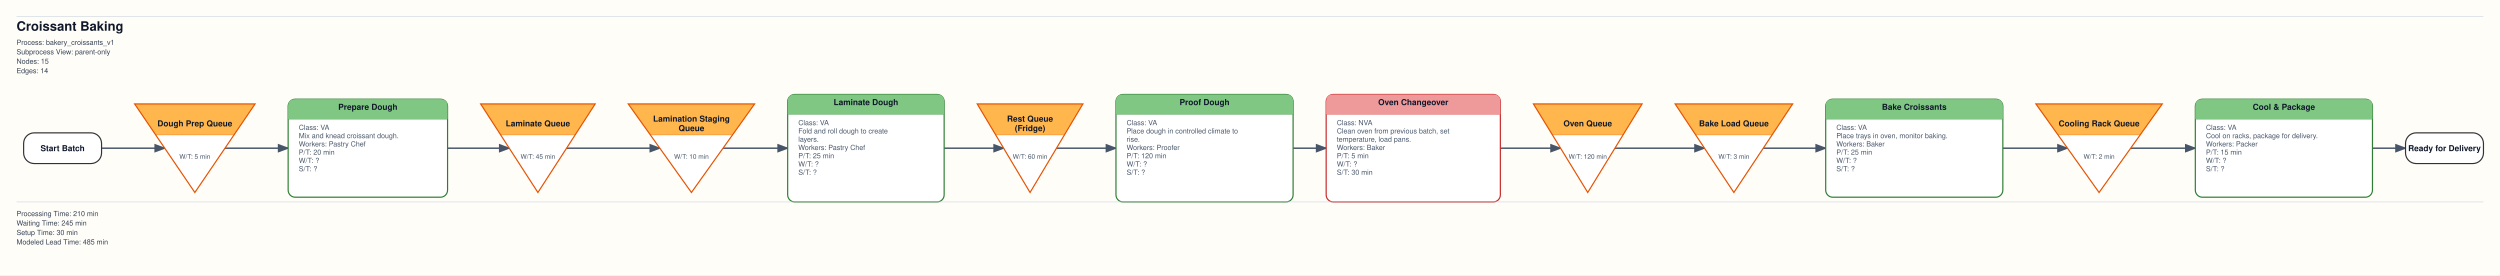
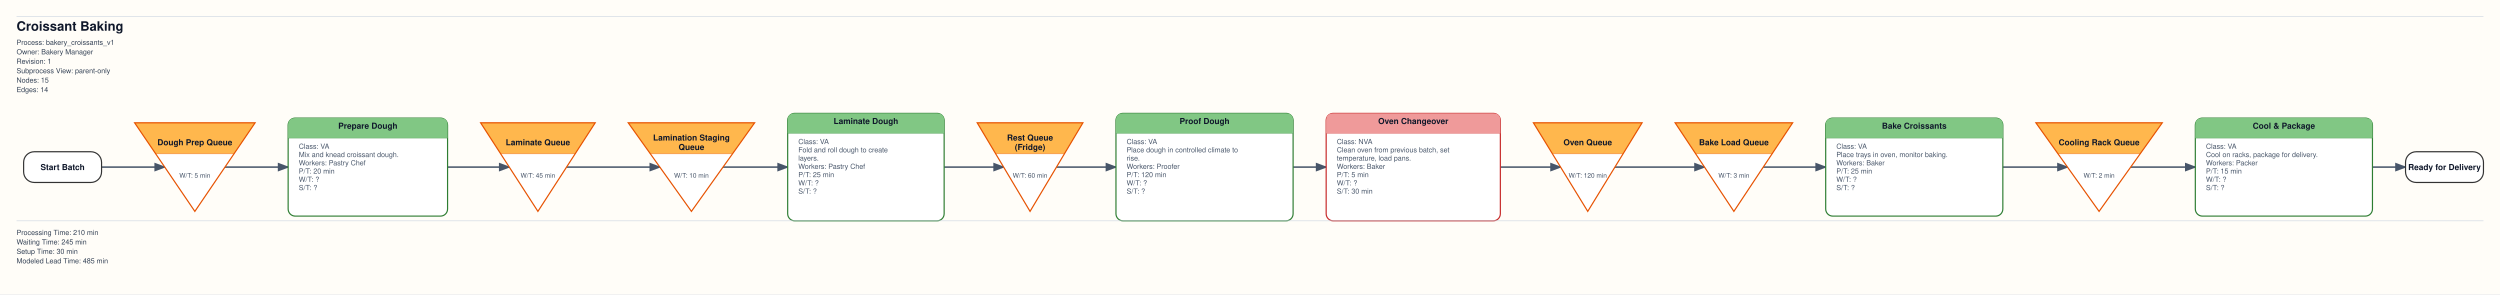
- <svg xmlns="http://www.w3.org/2000/svg" width="4234" height="466" viewBox="0 0 4234 466" data-flo-artifact-kind="svg" data-flo-backend="svg" data-flo-diagram="sppm" data-flo-layout-engine="elk" role="img" aria-labelledby="flo-svg-title flo-svg-description" data-sppm-publication-page-id="main-p1">
+ <svg xmlns="http://www.w3.org/2000/svg" width="4234" height="498" viewBox="0 0 4234 498" data-flo-artifact-kind="svg" data-flo-backend="svg" data-flo-diagram="sppm" data-flo-layout-engine="elk" role="img" aria-labelledby="flo-svg-title flo-svg-description" data-sppm-publication-page-id="main-p1">
  <defs>
    <marker id="flo-sppm-arrow" markerWidth="8" markerHeight="6" refX="7" refY="3" orient="auto" markerUnits="strokeWidth">
      <path d="M0,0 L8,3 L0,6 z" fill="#475569" />
    </marker>
    <marker id="flo-sppm-rework-arrow" markerWidth="8" markerHeight="6" refX="7" refY="3" orient="auto" markerUnits="strokeWidth">
      <path d="M0,0 L8,3 L0,6 z" fill="#b91c1c" />
    </marker>
  </defs>
  <rect width="100%" height="100%" fill="#fffdf8" />
  <g data-sppm-publication-band="header">
    <line x1="28.0" y1="28.0" x2="4206.0" y2="28.0" stroke="#cbd5e1" stroke-width="1" />
    <text x="28.0" y="52.0" font-family="Helvetica" font-size="22" font-weight="700" fill="#0f172a">Croissant Baking</text>
    <text x="28.0" y="76.0" font-family="Helvetica" font-size="12" fill="#334155">Process: bakery_croissants_v1</text>
-     <text x="28.0" y="92.0" font-family="Helvetica" font-size="12" fill="#334155">Subprocess View: parent-only</text>
-     <text x="28.0" y="108.0" font-family="Helvetica" font-size="12" fill="#334155">Nodes: 15</text>
-     <text x="28.0" y="124.0" font-family="Helvetica" font-size="12" fill="#334155">Edges: 14</text>
+     <text x="28.0" y="92.0" font-family="Helvetica" font-size="12" fill="#334155">Owner: Bakery Manager</text>
+     <text x="28.0" y="108.0" font-family="Helvetica" font-size="12" fill="#334155">Revision: 1</text>
+     <text x="28.0" y="124.0" font-family="Helvetica" font-size="12" fill="#334155">Subprocess View: parent-only</text>
+     <text x="28.0" y="140.0" font-family="Helvetica" font-size="12" fill="#334155">Nodes: 15</text>
+     <text x="28.0" y="156.0" font-family="Helvetica" font-size="12" fill="#334155">Edges: 14</text>
  </g>
-   <g transform="translate(28.0,148.0)">
+   <g transform="translate(28.0,180.0)">
    <g data-edge-source="bake" data-edge-target="cool_wait_queue" data-edge-kind="direct">
      <polyline points="3364.0,103.0 3473.5,103.0" fill="none" stroke="#475569" stroke-width="2.5" stroke-linecap="round" stroke-linejoin="round" marker-end="url(#flo-sppm-arrow)" />
    </g>
    <g data-edge-source="bake_wait_queue" data-edge-target="bake" data-edge-kind="direct">
      <polyline points="2958.2,103.0 3064.0,103.0" fill="none" stroke="#475569" stroke-width="2.5" stroke-linecap="round" stroke-linejoin="round" marker-end="url(#flo-sppm-arrow)" />
    </g>
    <g data-edge-source="cool" data-edge-target="end" data-edge-kind="direct">
      <polyline points="3990.0,103.0 4046.0,103.0" fill="none" stroke="#475569" stroke-width="2.5" stroke-linecap="round" stroke-linejoin="round" marker-end="url(#flo-sppm-arrow)" />
    </g>
    <g data-edge-source="cool_wait_queue" data-edge-target="cool" data-edge-kind="direct">
      <polyline points="3580.5,103.0 3690.0,103.0" fill="none" stroke="#475569" stroke-width="2.5" stroke-linecap="round" stroke-linejoin="round" marker-end="url(#flo-sppm-arrow)" />
    </g>
    <g data-edge-source="laminate" data-edge-target="rest_queue" data-edge-kind="direct">
      <polyline points="1571.0,103.0 1671.8,103.0" fill="none" stroke="#475569" stroke-width="2.5" stroke-linecap="round" stroke-linejoin="round" marker-end="url(#flo-sppm-arrow)" />
    </g>
    <g data-edge-source="laminate_queue" data-edge-target="laminate_wait_queue" data-edge-kind="direct">
      <polyline points="931.5,103.0 1089.5,103.0" fill="none" stroke="#475569" stroke-width="2.5" stroke-linecap="round" stroke-linejoin="round" marker-end="url(#flo-sppm-arrow)" />
    </g>
    <g data-edge-source="laminate_wait_queue" data-edge-target="laminate" data-edge-kind="direct">
      <polyline points="1196.5,103.0 1306.0,103.0" fill="none" stroke="#475569" stroke-width="2.5" stroke-linecap="round" stroke-linejoin="round" marker-end="url(#flo-sppm-arrow)" />
    </g>
    <g data-edge-source="oven_queue" data-edge-target="bake_wait_queue" data-edge-kind="direct">
      <polyline points="2707.0,103.0 2858.8,103.0" fill="none" stroke="#475569" stroke-width="2.5" stroke-linecap="round" stroke-linejoin="round" marker-end="url(#flo-sppm-arrow)" />
    </g>
    <g data-edge-source="oven_setup" data-edge-target="oven_queue" data-edge-kind="direct">
      <polyline points="2513.0,103.0 2615.0,103.0" fill="none" stroke="#475569" stroke-width="2.5" stroke-linecap="round" stroke-linejoin="round" marker-end="url(#flo-sppm-arrow)" />
    </g>
    <g data-edge-source="prepare_dough" data-edge-target="laminate_queue" data-edge-kind="direct">
      <polyline points="730.0,103.0 834.5,103.0" fill="none" stroke="#475569" stroke-width="2.5" stroke-linecap="round" stroke-linejoin="round" marker-end="url(#flo-sppm-arrow)" />
    </g>
    <g data-edge-source="prepare_dough_wait_queue" data-edge-target="prepare_dough" data-edge-kind="direct">
      <polyline points="353.0,103.0 460.0,103.0" fill="none" stroke="#475569" stroke-width="2.5" stroke-linecap="round" stroke-linejoin="round" marker-end="url(#flo-sppm-arrow)" />
    </g>
    <g data-edge-source="proof" data-edge-target="oven_setup" data-edge-kind="direct">
      <polyline points="2162.0,103.0 2218.0,103.0" fill="none" stroke="#475569" stroke-width="2.5" stroke-linecap="round" stroke-linejoin="round" marker-end="url(#flo-sppm-arrow)" />
    </g>
    <g data-edge-source="rest_queue" data-edge-target="proof" data-edge-kind="direct">
      <polyline points="1761.2,103.0 1862.0,103.0" fill="none" stroke="#475569" stroke-width="2.5" stroke-linecap="round" stroke-linejoin="round" marker-end="url(#flo-sppm-arrow)" />
    </g>
    <g data-edge-source="start" data-edge-target="prepare_dough_wait_queue" data-edge-kind="direct">
      <polyline points="144.0,103.0 251.0,103.0" fill="none" stroke="#475569" stroke-width="2.5" stroke-linecap="round" stroke-linejoin="round" marker-end="url(#flo-sppm-arrow)" />
    </g>
    <g data-node-id="start" data-node-kind="start">
      <rect x="12.0" y="77.0" width="132.0" height="52.0" rx="18" fill="#FFFFFF" stroke="#333333" stroke-width="2" />
      <text x="78.0" y="108.0" text-anchor="middle" font-family="Helvetica" font-size="14" font-weight="600" fill="#0f172a">Start Batch</text>
    </g>
    <g data-node-id="prepare_dough_wait_queue" data-node-kind="queue">
      <polygon data-node-queue-body="true" points="200.0,28.0 404.0,28.0 302.0,178.0" fill="#FFFFFF" stroke="none" />
      <polygon data-node-queue-color-band="true" points="200.0,28.0 404.0,28.0 368.3,80.5 235.7,80.5" fill="#FFB74D" stroke="none" />
      <line data-node-queue-divider="true" x1="235.7" y1="80.5" x2="368.3" y2="80.5" stroke="#E65100" stroke-width="1" opacity="0.55" />
      <polygon data-node-queue-outline="true" points="200.0,28.0 404.0,28.0 302.0,178.0" fill="none" stroke="#E65100" stroke-width="2" />
      <text x="302.0" y="66.0" text-anchor="middle" font-family="Helvetica" font-size="14" font-weight="600" fill="#0f172a">Dough Prep Queue</text>
      <text x="302.0" y="121.0" text-anchor="middle" font-family="Helvetica" font-size="11" font-weight="400" fill="#475569">W/T: 5 min</text>
    </g>
    <g data-node-id="prepare_dough" data-node-kind="task">
      <rect x="460.0" y="20.0" width="270.0" height="166.0" rx="12" fill="white" stroke="#2E7D32" stroke-width="2" />
      <path data-node-header="top-rounded" d="M 472.0 20.0 L 718.0 20.0 Q 730.0 20.0 730.0 32.0 L 730.0 54.0 L 460.0 54.0 L 460.0 32.0 Q 460.0 20.0 472.0 20.0 Z" fill="#81C784" stroke="none" />
      <line x1="460.0" y1="54.0" x2="730.0" y2="54.0" stroke="#2E7D32" stroke-width="1" opacity="0.35" />
      <text x="595.0" y="38.0" text-anchor="middle" font-family="Helvetica" font-size="14" font-weight="600" fill="#0f172a">Prepare Dough</text>
      <text x="478.0" y="72.0" text-anchor="start" font-family="Helvetica" font-size="12" font-weight="400" fill="#475569">Class: VA</text>
      <text x="478.0" y="86.0" text-anchor="start" font-family="Helvetica" font-size="12" font-weight="400" fill="#475569">Mix and knead croissant dough.</text>
      <text x="478.0" y="100.0" text-anchor="start" font-family="Helvetica" font-size="12" font-weight="400" fill="#475569">Workers: Pastry Chef</text>
      <text x="478.0" y="114.0" text-anchor="start" font-family="Helvetica" font-size="12" font-weight="400" fill="#475569">P/T: 20 min</text>
      <text x="478.0" y="128.0" text-anchor="start" font-family="Helvetica" font-size="12" font-weight="400" fill="#475569">W/T: ?</text>
      <text x="478.0" y="142.0" text-anchor="start" font-family="Helvetica" font-size="12" font-weight="400" fill="#475569">S/T: ?</text>
    </g>
    <g data-node-id="laminate_queue" data-node-kind="queue">
      <polygon data-node-queue-body="true" points="786.0,28.0 980.0,28.0 883.0,178.0" fill="#FFFFFF" stroke="none" />
      <polygon data-node-queue-color-band="true" points="786.0,28.0 980.0,28.0 946.0,80.5 820.0,80.5" fill="#FFB74D" stroke="none" />
      <line data-node-queue-divider="true" x1="820.0" y1="80.5" x2="946.0" y2="80.5" stroke="#E65100" stroke-width="1" opacity="0.55" />
      <polygon data-node-queue-outline="true" points="786.0,28.0 980.0,28.0 883.0,178.0" fill="none" stroke="#E65100" stroke-width="2" />
      <text x="883.0" y="66.0" text-anchor="middle" font-family="Helvetica" font-size="14" font-weight="600" fill="#0f172a">Laminate Queue</text>
      <text x="883.0" y="121.0" text-anchor="middle" font-family="Helvetica" font-size="11" font-weight="400" fill="#475569">W/T: 45 min</text>
    </g>
    <g data-node-id="laminate_wait_queue" data-node-kind="queue">
      <polygon data-node-queue-body="true" points="1036.0,28.0 1250.0,28.0 1143.0,178.0" fill="#FFFFFF" stroke="none" />
      <polygon data-node-queue-color-band="true" points="1036.0,28.0 1250.0,28.0 1212.5,80.5 1073.5,80.5" fill="#FFB74D" stroke="none" />
      <line data-node-queue-divider="true" x1="1073.5" y1="80.5" x2="1212.5" y2="80.5" stroke="#E65100" stroke-width="1" opacity="0.55" />
      <polygon data-node-queue-outline="true" points="1036.0,28.0 1250.0,28.0 1143.0,178.0" fill="none" stroke="#E65100" stroke-width="2" />
      <text x="1143.0" y="58.0" text-anchor="middle" font-family="Helvetica" font-size="14" font-weight="600" fill="#0f172a">Lamination Staging</text>
      <text x="1143.0" y="74.0" text-anchor="middle" font-family="Helvetica" font-size="14" font-weight="600" fill="#0f172a">Queue</text>
      <text x="1143.0" y="121.0" text-anchor="middle" font-family="Helvetica" font-size="11" font-weight="400" fill="#475569">W/T: 10 min</text>
    </g>
    <g data-node-id="laminate" data-node-kind="task">
      <rect x="1306.0" y="12.0" width="265.0" height="182.0" rx="12" fill="white" stroke="#2E7D32" stroke-width="2" />
      <path data-node-header="top-rounded" d="M 1318.0 12.0 L 1559.0 12.0 Q 1571.0 12.0 1571.0 24.0 L 1571.0 46.0 L 1306.0 46.0 L 1306.0 24.0 Q 1306.0 12.0 1318.0 12.0 Z" fill="#81C784" stroke="none" />
      <line x1="1306.0" y1="46.0" x2="1571.0" y2="46.0" stroke="#2E7D32" stroke-width="1" opacity="0.35" />
      <text x="1438.5" y="30.0" text-anchor="middle" font-family="Helvetica" font-size="14" font-weight="600" fill="#0f172a">Laminate Dough</text>
      <text x="1324.0" y="64.0" text-anchor="start" font-family="Helvetica" font-size="12" font-weight="400" fill="#475569">Class: VA</text>
      <text x="1324.0" y="78.0" text-anchor="start" font-family="Helvetica" font-size="12" font-weight="400" fill="#475569">Fold and roll dough to create</text>
      <text x="1324.0" y="92.0" text-anchor="start" font-family="Helvetica" font-size="12" font-weight="400" fill="#475569">layers.</text>
      <text x="1324.0" y="106.0" text-anchor="start" font-family="Helvetica" font-size="12" font-weight="400" fill="#475569">Workers: Pastry Chef</text>
      <text x="1324.0" y="120.0" text-anchor="start" font-family="Helvetica" font-size="12" font-weight="400" fill="#475569">P/T: 25 min</text>
      <text x="1324.0" y="134.0" text-anchor="start" font-family="Helvetica" font-size="12" font-weight="400" fill="#475569">W/T: ?</text>
      <text x="1324.0" y="148.0" text-anchor="start" font-family="Helvetica" font-size="12" font-weight="400" fill="#475569">S/T: ?</text>
    </g>
    <g data-node-id="rest_queue" data-node-kind="queue">
      <polygon data-node-queue-body="true" points="1627.0,28.0 1806.0,28.0 1716.5,178.0" fill="#FFFFFF" stroke="none" />
      <polygon data-node-queue-color-band="true" points="1627.0,28.0 1806.0,28.0 1774.7,80.5 1658.3,80.5" fill="#FFB74D" stroke="none" />
      <line data-node-queue-divider="true" x1="1658.3" y1="80.5" x2="1774.7" y2="80.5" stroke="#E65100" stroke-width="1" opacity="0.55" />
      <polygon data-node-queue-outline="true" points="1627.0,28.0 1806.0,28.0 1716.5,178.0" fill="none" stroke="#E65100" stroke-width="2" />
      <text x="1716.5" y="58.0" text-anchor="middle" font-family="Helvetica" font-size="14" font-weight="600" fill="#0f172a">Rest Queue</text>
      <text x="1716.5" y="74.0" text-anchor="middle" font-family="Helvetica" font-size="14" font-weight="600" fill="#0f172a">(Fridge)</text>
      <text x="1716.5" y="121.0" text-anchor="middle" font-family="Helvetica" font-size="11" font-weight="400" fill="#475569">W/T: 60 min</text>
    </g>
    <g data-node-id="proof" data-node-kind="task">
      <rect x="1862.0" y="12.0" width="300.0" height="182.0" rx="12" fill="white" stroke="#2E7D32" stroke-width="2" />
      <path data-node-header="top-rounded" d="M 1874.0 12.0 L 2150.0 12.0 Q 2162.0 12.0 2162.0 24.0 L 2162.0 46.0 L 1862.0 46.0 L 1862.0 24.0 Q 1862.0 12.0 1874.0 12.0 Z" fill="#81C784" stroke="none" />
      <line x1="1862.0" y1="46.0" x2="2162.0" y2="46.0" stroke="#2E7D32" stroke-width="1" opacity="0.35" />
      <text x="2012.0" y="30.0" text-anchor="middle" font-family="Helvetica" font-size="14" font-weight="600" fill="#0f172a">Proof Dough</text>
      <text x="1880.0" y="64.0" text-anchor="start" font-family="Helvetica" font-size="12" font-weight="400" fill="#475569">Class: VA</text>
      <text x="1880.0" y="78.0" text-anchor="start" font-family="Helvetica" font-size="12" font-weight="400" fill="#475569">Place dough in controlled climate to</text>
      <text x="1880.0" y="92.0" text-anchor="start" font-family="Helvetica" font-size="12" font-weight="400" fill="#475569">rise.</text>
      <text x="1880.0" y="106.0" text-anchor="start" font-family="Helvetica" font-size="12" font-weight="400" fill="#475569">Workers: Proofer</text>
      <text x="1880.0" y="120.0" text-anchor="start" font-family="Helvetica" font-size="12" font-weight="400" fill="#475569">P/T: 120 min</text>
      <text x="1880.0" y="134.0" text-anchor="start" font-family="Helvetica" font-size="12" font-weight="400" fill="#475569">W/T: ?</text>
      <text x="1880.0" y="148.0" text-anchor="start" font-family="Helvetica" font-size="12" font-weight="400" fill="#475569">S/T: ?</text>
    </g>
    <g data-node-id="oven_setup" data-node-kind="task">
      <rect x="2218.0" y="12.0" width="295.0" height="182.0" rx="12" fill="white" stroke="#C62828" stroke-width="2" />
      <path data-node-header="top-rounded" d="M 2230.0 12.0 L 2501.0 12.0 Q 2513.0 12.0 2513.0 24.0 L 2513.0 46.0 L 2218.0 46.0 L 2218.0 24.0 Q 2218.0 12.0 2230.0 12.0 Z" fill="#EF9A9A" stroke="none" />
      <line x1="2218.0" y1="46.0" x2="2513.0" y2="46.0" stroke="#C62828" stroke-width="1" opacity="0.35" />
      <text x="2365.5" y="30.0" text-anchor="middle" font-family="Helvetica" font-size="14" font-weight="600" fill="#0f172a">Oven Changeover</text>
      <text x="2236.0" y="64.0" text-anchor="start" font-family="Helvetica" font-size="12" font-weight="400" fill="#475569">Class: NVA</text>
      <text x="2236.0" y="78.0" text-anchor="start" font-family="Helvetica" font-size="12" font-weight="400" fill="#475569">Clean oven from previous batch, set</text>
      <text x="2236.0" y="92.0" text-anchor="start" font-family="Helvetica" font-size="12" font-weight="400" fill="#475569">temperature, load pans.</text>
      <text x="2236.0" y="106.0" text-anchor="start" font-family="Helvetica" font-size="12" font-weight="400" fill="#475569">Workers: Baker</text>
      <text x="2236.0" y="120.0" text-anchor="start" font-family="Helvetica" font-size="12" font-weight="400" fill="#475569">P/T: 5 min</text>
      <text x="2236.0" y="134.0" text-anchor="start" font-family="Helvetica" font-size="12" font-weight="400" fill="#475569">W/T: ?</text>
      <text x="2236.0" y="148.0" text-anchor="start" font-family="Helvetica" font-size="12" font-weight="400" fill="#475569">S/T: 30 min</text>
    </g>
    <g data-node-id="oven_queue" data-node-kind="queue">
      <polygon data-node-queue-body="true" points="2569.0,28.0 2753.0,28.0 2661.0,178.0" fill="#FFFFFF" stroke="none" />
      <polygon data-node-queue-color-band="true" points="2569.0,28.0 2753.0,28.0 2720.8,80.5 2601.2,80.5" fill="#FFB74D" stroke="none" />
      <line data-node-queue-divider="true" x1="2601.2" y1="80.5" x2="2720.8" y2="80.5" stroke="#E65100" stroke-width="1" opacity="0.55" />
      <polygon data-node-queue-outline="true" points="2569.0,28.0 2753.0,28.0 2661.0,178.0" fill="none" stroke="#E65100" stroke-width="2" />
      <text x="2661.0" y="66.0" text-anchor="middle" font-family="Helvetica" font-size="14" font-weight="600" fill="#0f172a">Oven Queue</text>
      <text x="2661.0" y="121.0" text-anchor="middle" font-family="Helvetica" font-size="11" font-weight="400" fill="#475569">W/T: 120 min</text>
    </g>
    <g data-node-id="bake_wait_queue" data-node-kind="queue">
      <polygon data-node-queue-body="true" points="2809.0,28.0 3008.0,28.0 2908.5,178.0" fill="#FFFFFF" stroke="none" />
      <polygon data-node-queue-color-band="true" points="2809.0,28.0 3008.0,28.0 2973.2,80.5 2843.8,80.5" fill="#FFB74D" stroke="none" />
      <line data-node-queue-divider="true" x1="2843.8" y1="80.5" x2="2973.2" y2="80.5" stroke="#E65100" stroke-width="1" opacity="0.55" />
      <polygon data-node-queue-outline="true" points="2809.0,28.0 3008.0,28.0 2908.5,178.0" fill="none" stroke="#E65100" stroke-width="2" />
      <text x="2908.5" y="66.0" text-anchor="middle" font-family="Helvetica" font-size="14" font-weight="600" fill="#0f172a">Bake Load Queue</text>
      <text x="2908.5" y="121.0" text-anchor="middle" font-family="Helvetica" font-size="11" font-weight="400" fill="#475569">W/T: 3 min</text>
    </g>
    <g data-node-id="bake" data-node-kind="task">
      <rect x="3064.0" y="20.0" width="300.0" height="166.0" rx="12" fill="white" stroke="#2E7D32" stroke-width="2" />
      <path data-node-header="top-rounded" d="M 3076.0 20.0 L 3352.0 20.0 Q 3364.0 20.0 3364.0 32.0 L 3364.0 54.0 L 3064.0 54.0 L 3064.0 32.0 Q 3064.0 20.0 3076.0 20.0 Z" fill="#81C784" stroke="none" />
      <line x1="3064.0" y1="54.0" x2="3364.0" y2="54.0" stroke="#2E7D32" stroke-width="1" opacity="0.35" />
      <text x="3214.0" y="38.0" text-anchor="middle" font-family="Helvetica" font-size="14" font-weight="600" fill="#0f172a">Bake Croissants</text>
      <text x="3082.0" y="72.0" text-anchor="start" font-family="Helvetica" font-size="12" font-weight="400" fill="#475569">Class: VA</text>
      <text x="3082.0" y="86.0" text-anchor="start" font-family="Helvetica" font-size="12" font-weight="400" fill="#475569">Place trays in oven, monitor baking.</text>
      <text x="3082.0" y="100.0" text-anchor="start" font-family="Helvetica" font-size="12" font-weight="400" fill="#475569">Workers: Baker</text>
      <text x="3082.0" y="114.0" text-anchor="start" font-family="Helvetica" font-size="12" font-weight="400" fill="#475569">P/T: 25 min</text>
      <text x="3082.0" y="128.0" text-anchor="start" font-family="Helvetica" font-size="12" font-weight="400" fill="#475569">W/T: ?</text>
      <text x="3082.0" y="142.0" text-anchor="start" font-family="Helvetica" font-size="12" font-weight="400" fill="#475569">S/T: ?</text>
    </g>
    <g data-node-id="cool_wait_queue" data-node-kind="queue">
      <polygon data-node-queue-body="true" points="3420.0,28.0 3634.0,28.0 3527.0,178.0" fill="#FFFFFF" stroke="none" />
      <polygon data-node-queue-color-band="true" points="3420.0,28.0 3634.0,28.0 3596.6,80.5 3457.4,80.5" fill="#FFB74D" stroke="none" />
      <line data-node-queue-divider="true" x1="3457.4" y1="80.5" x2="3596.6" y2="80.5" stroke="#E65100" stroke-width="1" opacity="0.55" />
      <polygon data-node-queue-outline="true" points="3420.0,28.0 3634.0,28.0 3527.0,178.0" fill="none" stroke="#E65100" stroke-width="2" />
      <text x="3527.0" y="66.0" text-anchor="middle" font-family="Helvetica" font-size="14" font-weight="600" fill="#0f172a">Cooling Rack Queue</text>
      <text x="3527.0" y="121.0" text-anchor="middle" font-family="Helvetica" font-size="11" font-weight="400" fill="#475569">W/T: 2 min</text>
    </g>
    <g data-node-id="cool" data-node-kind="task">
      <rect x="3690.0" y="20.0" width="300.0" height="166.0" rx="12" fill="white" stroke="#2E7D32" stroke-width="2" />
      <path data-node-header="top-rounded" d="M 3702.0 20.0 L 3978.0 20.0 Q 3990.0 20.0 3990.0 32.0 L 3990.0 54.0 L 3690.0 54.0 L 3690.0 32.0 Q 3690.0 20.0 3702.0 20.0 Z" fill="#81C784" stroke="none" />
      <line x1="3690.0" y1="54.0" x2="3990.0" y2="54.0" stroke="#2E7D32" stroke-width="1" opacity="0.35" />
      <text x="3840.0" y="38.0" text-anchor="middle" font-family="Helvetica" font-size="14" font-weight="600" fill="#0f172a">Cool &amp; Package</text>
      <text x="3708.0" y="72.0" text-anchor="start" font-family="Helvetica" font-size="12" font-weight="400" fill="#475569">Class: VA</text>
      <text x="3708.0" y="86.0" text-anchor="start" font-family="Helvetica" font-size="12" font-weight="400" fill="#475569">Cool on racks, package for delivery.</text>
      <text x="3708.0" y="100.0" text-anchor="start" font-family="Helvetica" font-size="12" font-weight="400" fill="#475569">Workers: Packer</text>
      <text x="3708.0" y="114.0" text-anchor="start" font-family="Helvetica" font-size="12" font-weight="400" fill="#475569">P/T: 15 min</text>
      <text x="3708.0" y="128.0" text-anchor="start" font-family="Helvetica" font-size="12" font-weight="400" fill="#475569">W/T: ?</text>
      <text x="3708.0" y="142.0" text-anchor="start" font-family="Helvetica" font-size="12" font-weight="400" fill="#475569">S/T: ?</text>
    </g>
    <g data-node-id="end" data-node-kind="end">
      <rect x="4046.0" y="77.0" width="132.0" height="52.0" rx="18" fill="#FFFFFF" stroke="#333333" stroke-width="2" />
      <text x="4112.0" y="108.0" text-anchor="middle" font-family="Helvetica" font-size="14" font-weight="600" fill="#0f172a">Ready for Delivery</text>
    </g>
  </g>
  <g data-sppm-publication-band="footer">
-     <line x1="28.0" y1="342.0" x2="4206.0" y2="342.0" stroke="#cbd5e1" stroke-width="1" />
-     <text x="28.0" y="366.0" font-family="Helvetica" font-size="12" fill="#334155">Processing Time: 210 min</text>
-     <text x="28.0" y="382.0" font-family="Helvetica" font-size="12" fill="#334155">Waiting Time: 245 min</text>
-     <text x="28.0" y="398.0" font-family="Helvetica" font-size="12" fill="#334155">Setup Time: 30 min</text>
-     <text x="28.0" y="414.0" font-family="Helvetica" font-size="12" fill="#334155">Modeled Lead Time: 485 min</text>
+     <line x1="28.0" y1="374.0" x2="4206.0" y2="374.0" stroke="#cbd5e1" stroke-width="1" />
+     <text x="28.0" y="398.0" font-family="Helvetica" font-size="12" fill="#334155">Processing Time: 210 min</text>
+     <text x="28.0" y="414.0" font-family="Helvetica" font-size="12" fill="#334155">Waiting Time: 245 min</text>
+     <text x="28.0" y="430.0" font-family="Helvetica" font-size="12" fill="#334155">Setup Time: 30 min</text>
+     <text x="28.0" y="446.0" font-family="Helvetica" font-size="12" fill="#334155">Modeled Lead Time: 485 min</text>
  </g>
</svg>
